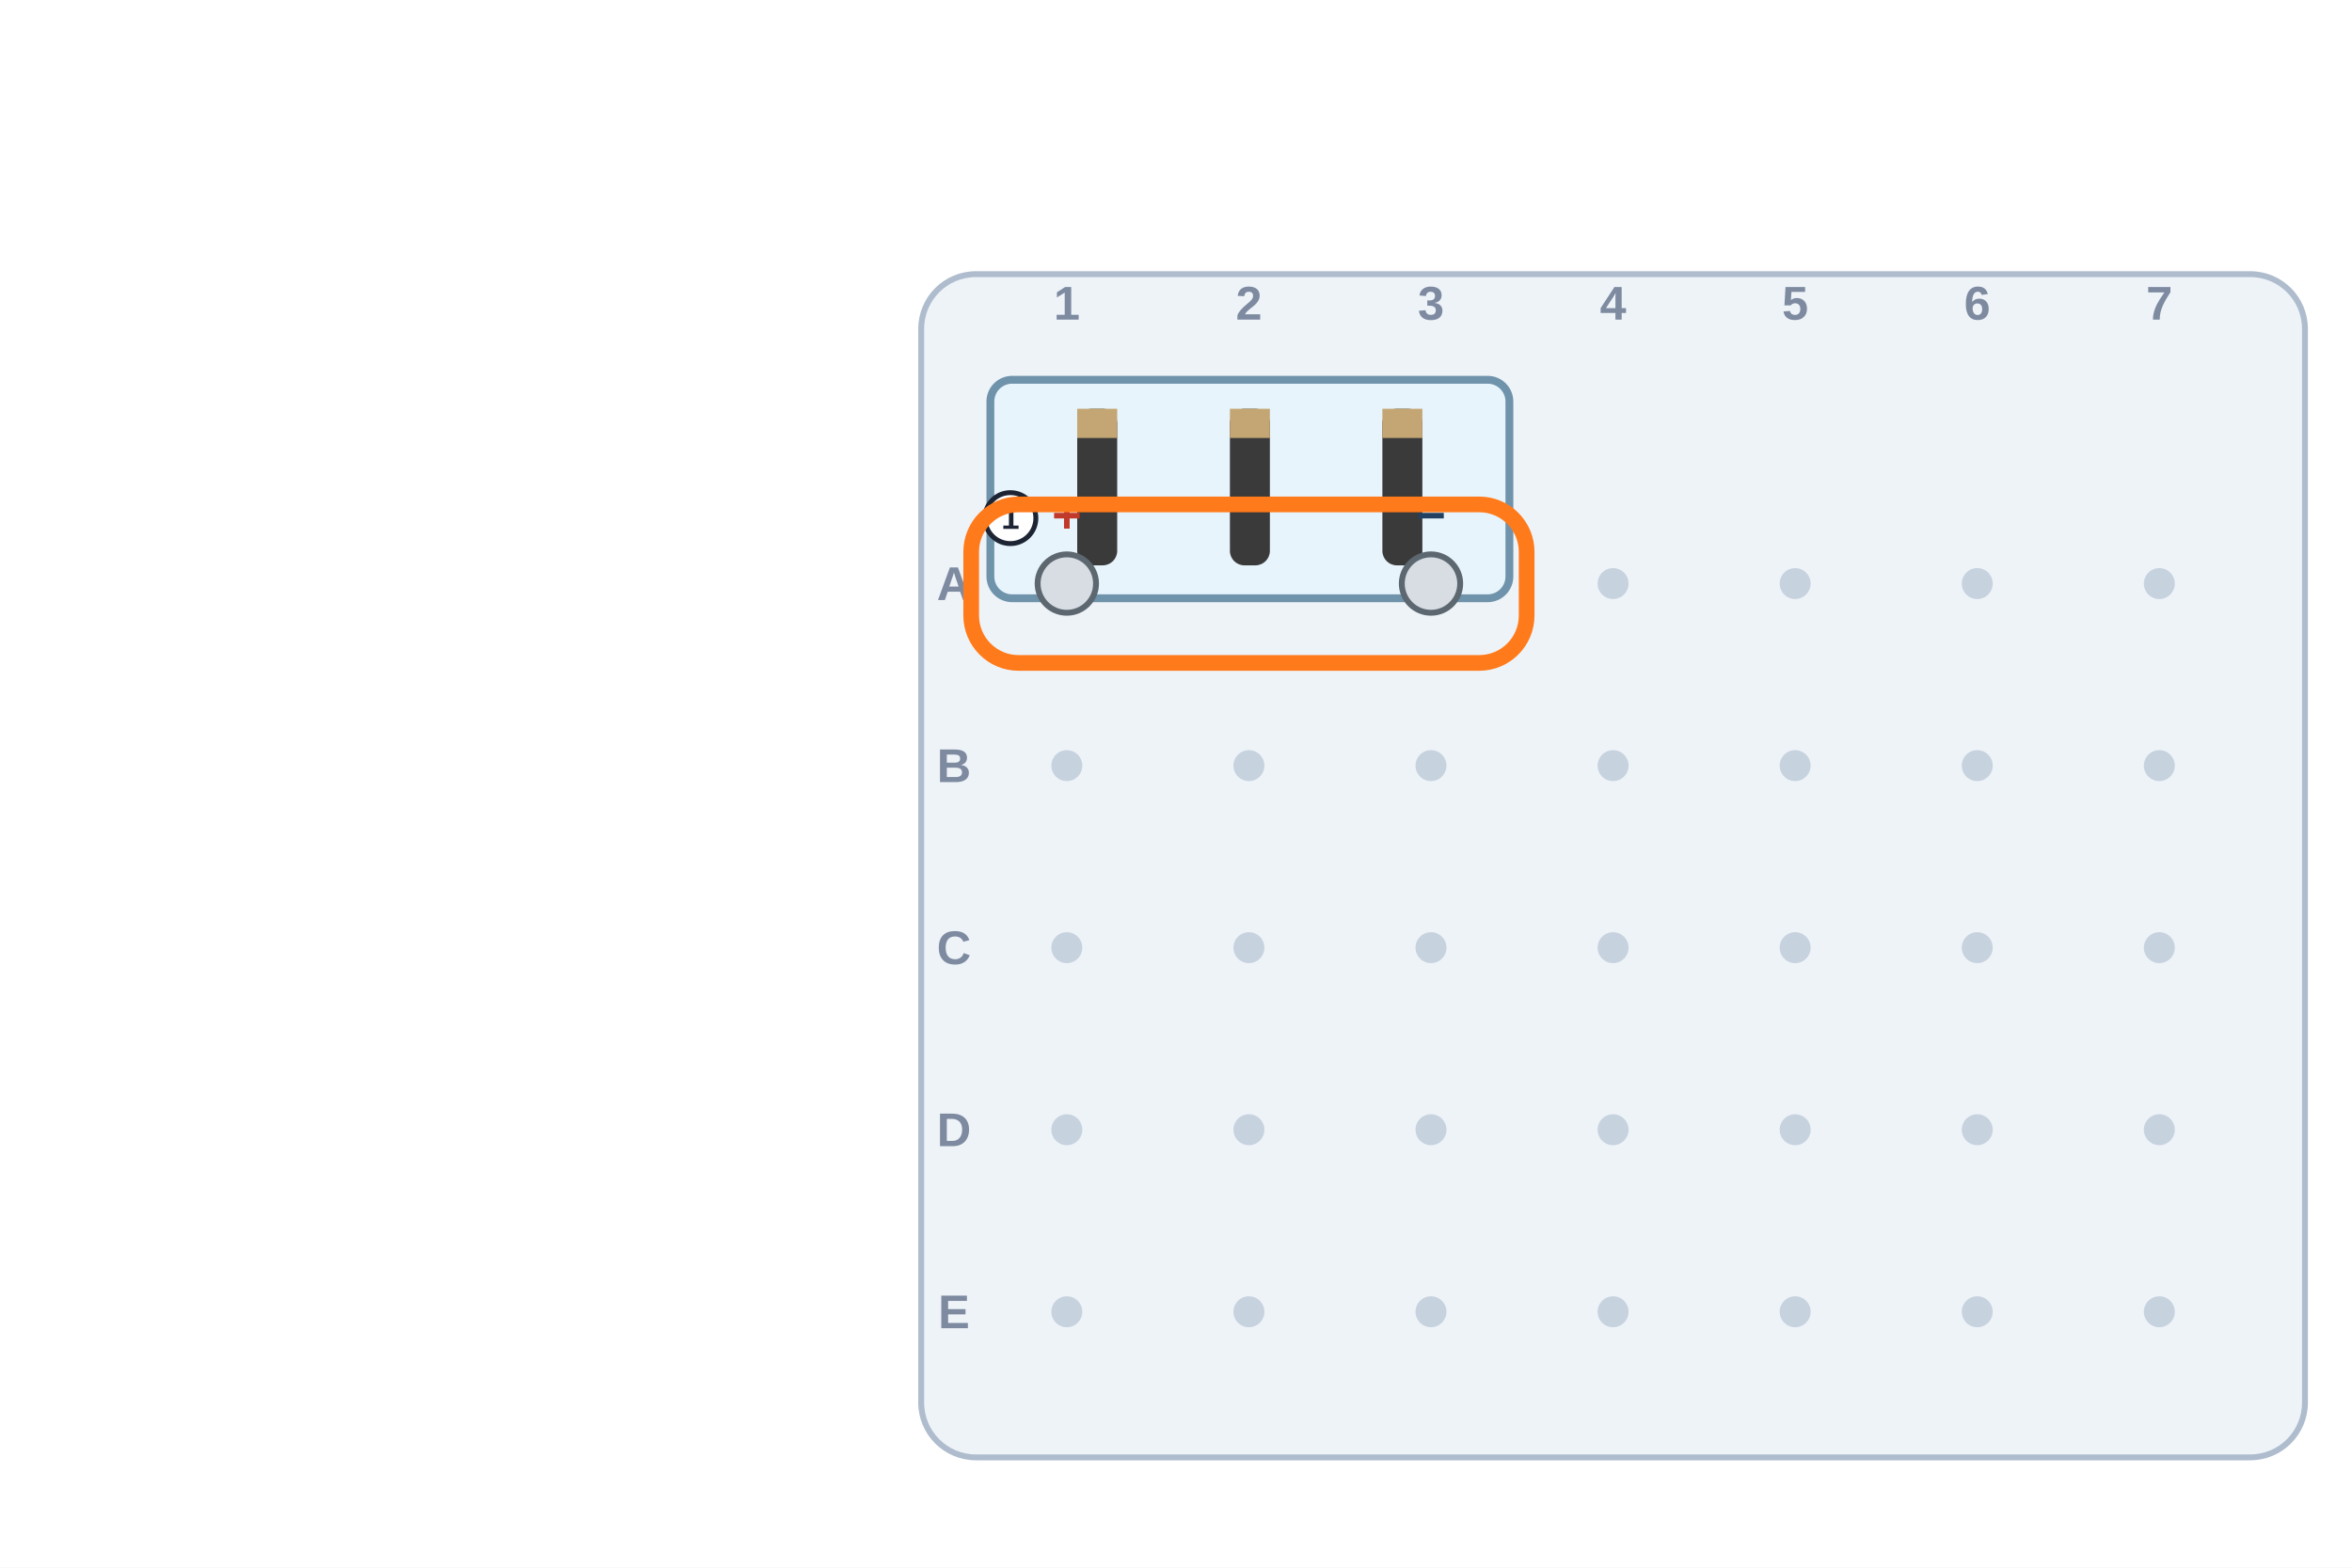
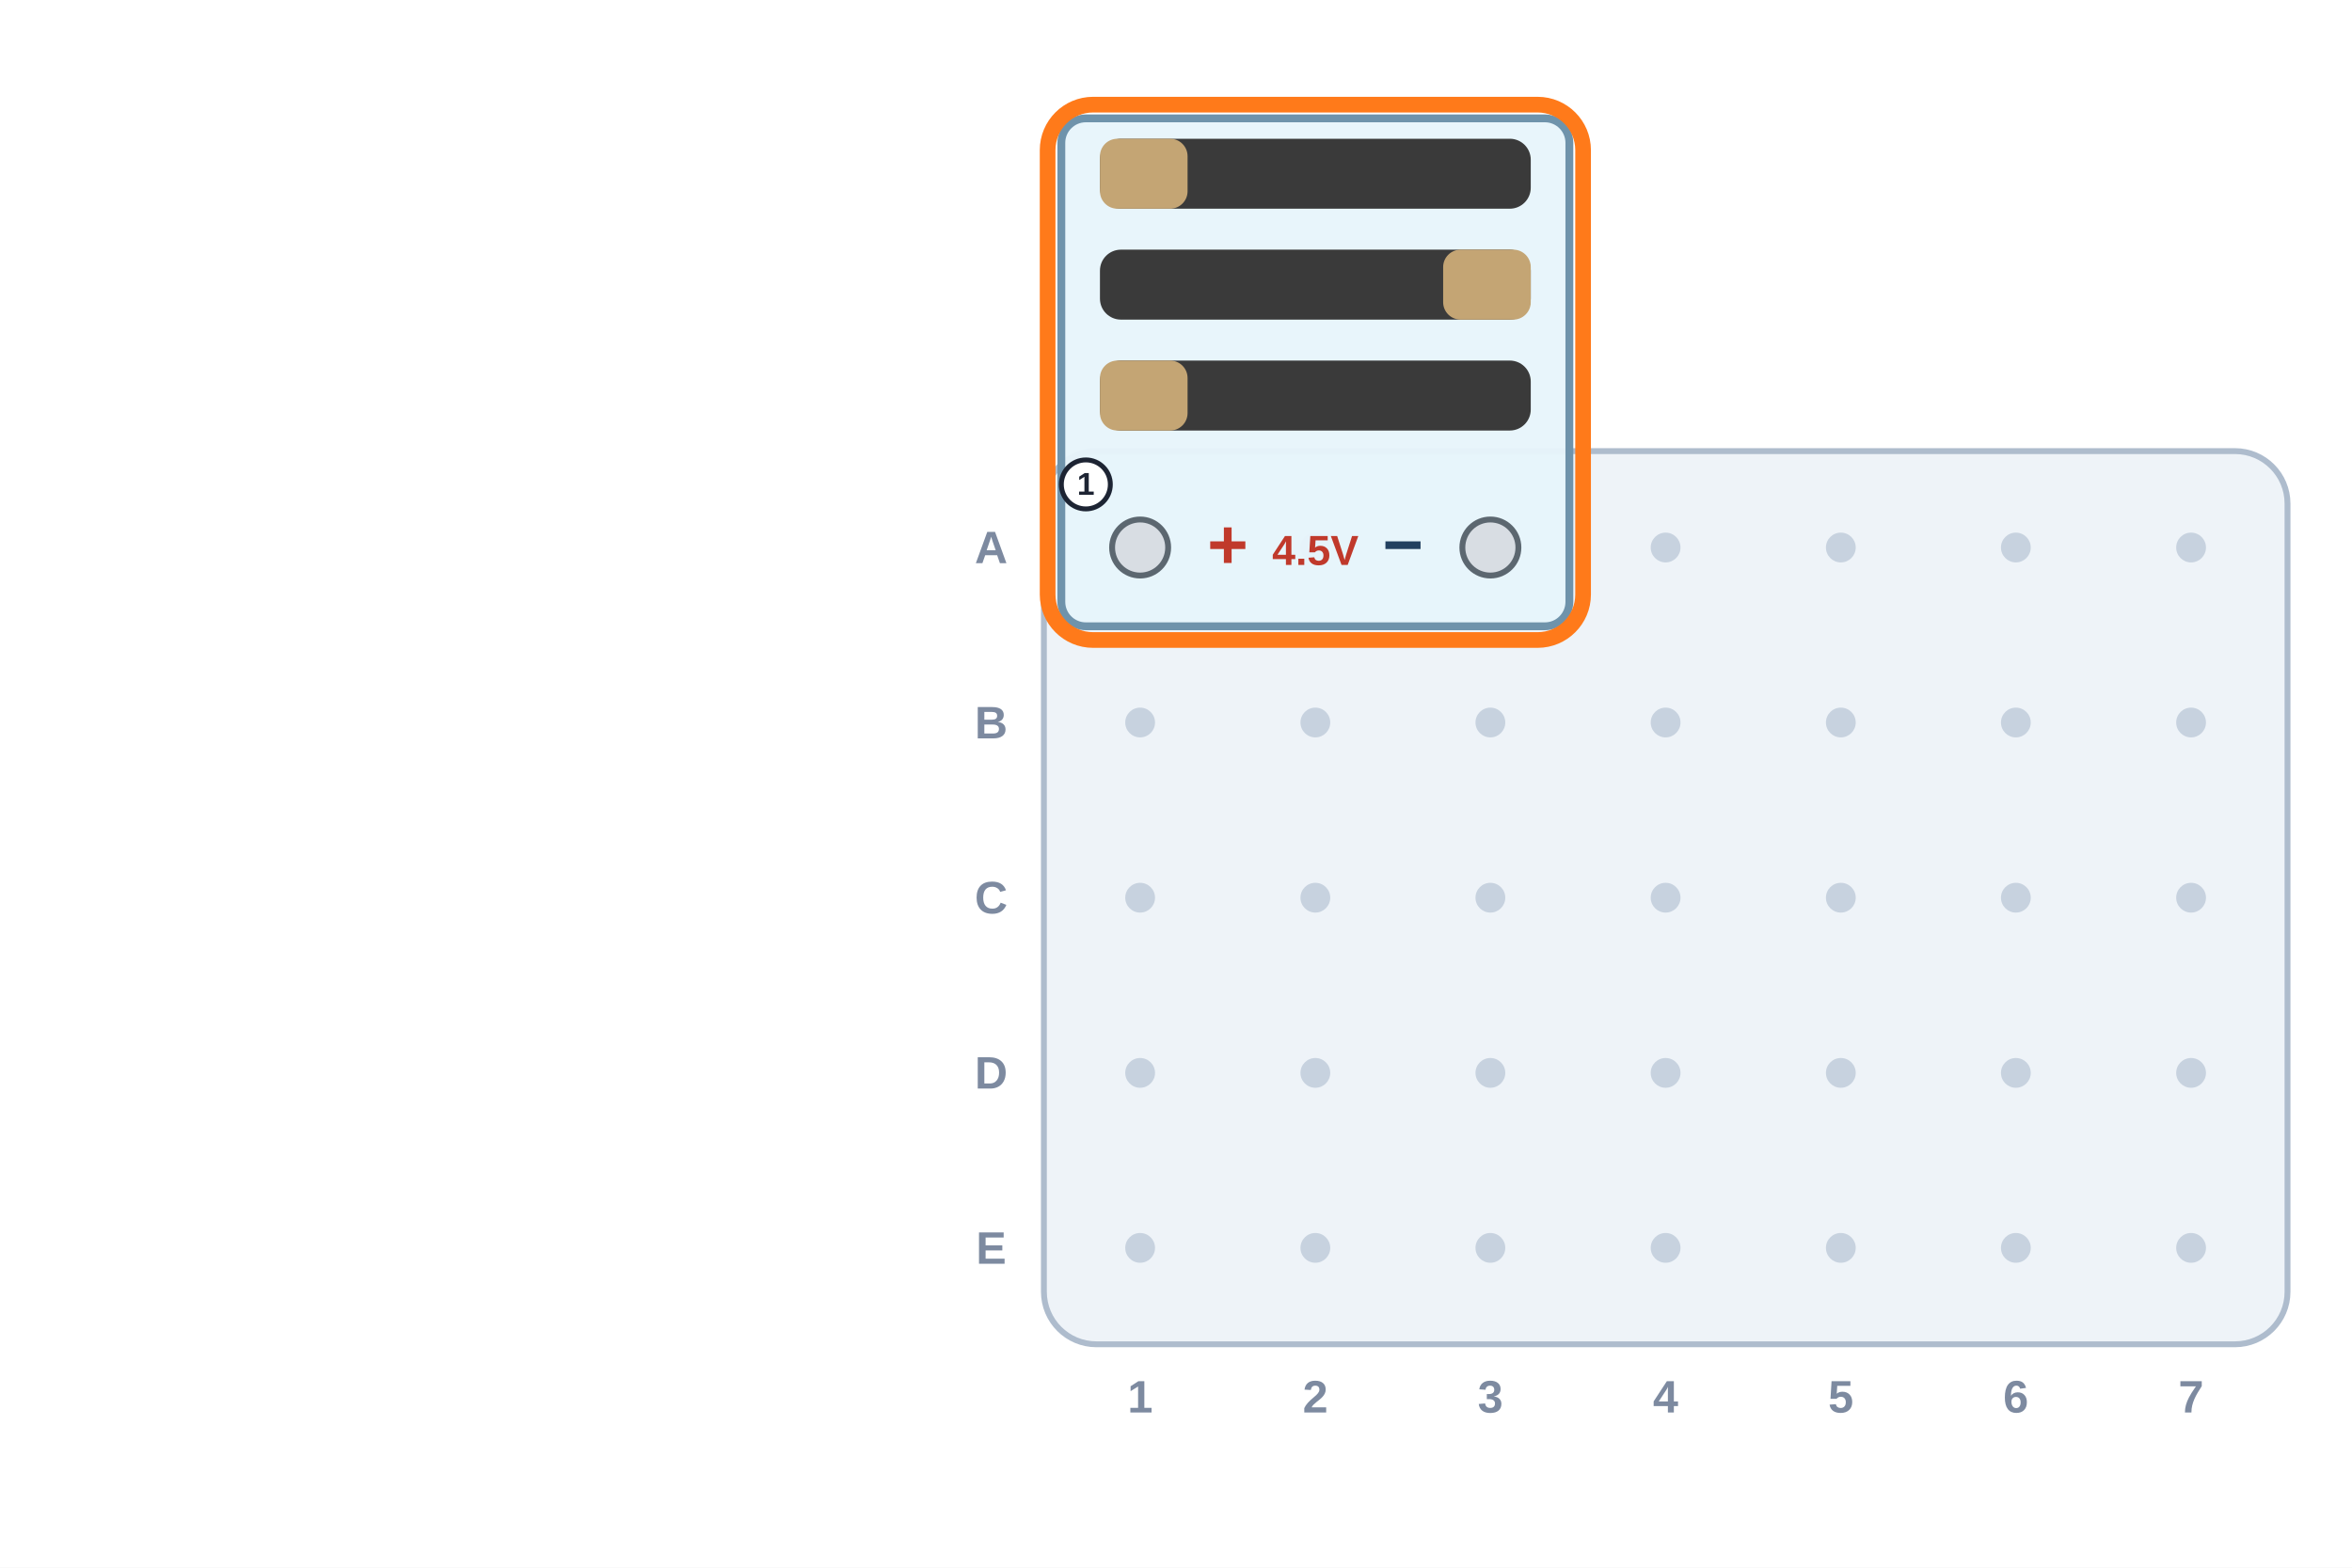
<svg xmlns="http://www.w3.org/2000/svg" width="1200" height="800" viewBox="0 0 1200 800" font-family="'Avenir Next','Trebuchet MS','Helvetica Neue',Arial,sans-serif">
  <rect width="1200" height="800" fill="#ffffff" />
-   <rect x="470.0" y="139.9" width="706.0" height="603.8" rx="27.9" fill="#eef3f8" stroke="#aebccd" stroke-width="3" />
-   <circle cx="544.3" cy="297.8" r="7.9" fill="#c7d2df" />
-   <circle cx="637.2" cy="297.8" r="7.9" fill="#c7d2df" />
-   <circle cx="730.1" cy="297.8" r="7.9" fill="#c7d2df" />
-   <circle cx="823.0" cy="297.8" r="7.9" fill="#c7d2df" />
-   <circle cx="915.9" cy="297.8" r="7.9" fill="#c7d2df" />
-   <circle cx="1008.8" cy="297.8" r="7.9" fill="#c7d2df" />
-   <circle cx="1101.7" cy="297.8" r="7.9" fill="#c7d2df" />
-   <circle cx="544.3" cy="390.7" r="7.9" fill="#c7d2df" />
-   <circle cx="637.2" cy="390.7" r="7.9" fill="#c7d2df" />
-   <circle cx="730.1" cy="390.7" r="7.9" fill="#c7d2df" />
-   <circle cx="823.0" cy="390.7" r="7.9" fill="#c7d2df" />
-   <circle cx="915.9" cy="390.7" r="7.9" fill="#c7d2df" />
-   <circle cx="1008.8" cy="390.7" r="7.9" fill="#c7d2df" />
-   <circle cx="1101.7" cy="390.7" r="7.9" fill="#c7d2df" />
-   <circle cx="544.3" cy="483.6" r="7.9" fill="#c7d2df" />
-   <circle cx="637.2" cy="483.6" r="7.9" fill="#c7d2df" />
-   <circle cx="730.1" cy="483.6" r="7.9" fill="#c7d2df" />
-   <circle cx="823.0" cy="483.6" r="7.9" fill="#c7d2df" />
-   <circle cx="915.9" cy="483.6" r="7.9" fill="#c7d2df" />
-   <circle cx="1008.8" cy="483.6" r="7.9" fill="#c7d2df" />
-   <circle cx="1101.7" cy="483.6" r="7.9" fill="#c7d2df" />
-   <circle cx="544.3" cy="576.5" r="7.9" fill="#c7d2df" />
-   <circle cx="637.2" cy="576.5" r="7.9" fill="#c7d2df" />
-   <circle cx="730.1" cy="576.5" r="7.9" fill="#c7d2df" />
-   <circle cx="823.0" cy="576.5" r="7.9" fill="#c7d2df" />
-   <circle cx="915.9" cy="576.5" r="7.9" fill="#c7d2df" />
-   <circle cx="1008.8" cy="576.5" r="7.9" fill="#c7d2df" />
-   <circle cx="1101.7" cy="576.5" r="7.9" fill="#c7d2df" />
-   <circle cx="544.3" cy="669.4" r="7.9" fill="#c7d2df" />
-   <circle cx="637.2" cy="669.4" r="7.9" fill="#c7d2df" />
-   <circle cx="730.1" cy="669.4" r="7.9" fill="#c7d2df" />
-   <circle cx="823.0" cy="669.4" r="7.9" fill="#c7d2df" />
-   <circle cx="915.9" cy="669.4" r="7.9" fill="#c7d2df" />
-   <circle cx="1008.8" cy="669.4" r="7.9" fill="#c7d2df" />
-   <circle cx="1101.7" cy="669.4" r="7.9" fill="#c7d2df" />
-   <text x="486.7" y="306.2" font-size="24.153" fill="#7d8aa0" font-weight="bold" text-anchor="middle">
-     <tspan x="486.7" dy="0.0">A</tspan>
+   <rect x="532.6" y="230.2" width="634.5" height="455.8" rx="26.8" fill="#eef3f8" stroke="#aebccd" stroke-width="3" data-grid="7x5" />
+   <circle cx="581.7" cy="279.4" r="7.6" fill="#c7d2df" />
+   <circle cx="671.1" cy="279.4" r="7.6" fill="#c7d2df" />
+   <circle cx="760.4" cy="279.4" r="7.6" fill="#c7d2df" />
+   <circle cx="849.8" cy="279.4" r="7.6" fill="#c7d2df" />
+   <circle cx="939.2" cy="279.4" r="7.6" fill="#c7d2df" />
+   <circle cx="1028.5" cy="279.4" r="7.6" fill="#c7d2df" />
+   <circle cx="1117.9" cy="279.4" r="7.6" fill="#c7d2df" />
+   <circle cx="581.7" cy="368.7" r="7.6" fill="#c7d2df" />
+   <circle cx="671.1" cy="368.7" r="7.6" fill="#c7d2df" />
+   <circle cx="760.4" cy="368.7" r="7.6" fill="#c7d2df" />
+   <circle cx="849.8" cy="368.7" r="7.6" fill="#c7d2df" />
+   <circle cx="939.2" cy="368.7" r="7.6" fill="#c7d2df" />
+   <circle cx="1028.5" cy="368.7" r="7.6" fill="#c7d2df" />
+   <circle cx="1117.9" cy="368.7" r="7.6" fill="#c7d2df" />
+   <circle cx="581.7" cy="458.1" r="7.6" fill="#c7d2df" />
+   <circle cx="671.1" cy="458.1" r="7.6" fill="#c7d2df" />
+   <circle cx="760.4" cy="458.1" r="7.6" fill="#c7d2df" />
+   <circle cx="849.8" cy="458.1" r="7.6" fill="#c7d2df" />
+   <circle cx="939.2" cy="458.1" r="7.6" fill="#c7d2df" />
+   <circle cx="1028.5" cy="458.1" r="7.6" fill="#c7d2df" />
+   <circle cx="1117.9" cy="458.1" r="7.6" fill="#c7d2df" />
+   <circle cx="581.7" cy="547.5" r="7.6" fill="#c7d2df" />
+   <circle cx="671.1" cy="547.5" r="7.6" fill="#c7d2df" />
+   <circle cx="760.4" cy="547.5" r="7.6" fill="#c7d2df" />
+   <circle cx="849.8" cy="547.5" r="7.6" fill="#c7d2df" />
+   <circle cx="939.2" cy="547.5" r="7.6" fill="#c7d2df" />
+   <circle cx="1028.5" cy="547.5" r="7.6" fill="#c7d2df" />
+   <circle cx="1117.9" cy="547.5" r="7.6" fill="#c7d2df" />
+   <circle cx="581.7" cy="636.8" r="7.6" fill="#c7d2df" />
+   <circle cx="671.1" cy="636.8" r="7.6" fill="#c7d2df" />
+   <circle cx="760.4" cy="636.8" r="7.6" fill="#c7d2df" />
+   <circle cx="849.8" cy="636.8" r="7.6" fill="#c7d2df" />
+   <circle cx="939.2" cy="636.8" r="7.6" fill="#c7d2df" />
+   <circle cx="1028.5" cy="636.8" r="7.6" fill="#c7d2df" />
+   <circle cx="1117.9" cy="636.8" r="7.6" fill="#c7d2df" />
+   <text x="505.7" y="287.4" font-size="23.235" fill="#7d8aa0" font-weight="bold" text-anchor="middle">
+     <tspan x="505.7" dy="0.0">A</tspan>
  </text>
-   <text x="486.7" y="399.1" font-size="24.153" fill="#7d8aa0" font-weight="bold" text-anchor="middle">
-     <tspan x="486.7" dy="0.0">B</tspan>
+   <text x="505.7" y="376.8" font-size="23.235" fill="#7d8aa0" font-weight="bold" text-anchor="middle">
+     <tspan x="505.7" dy="0.0">B</tspan>
  </text>
-   <text x="486.7" y="492.0" font-size="24.153" fill="#7d8aa0" font-weight="bold" text-anchor="middle">
-     <tspan x="486.7" dy="0.0">C</tspan>
+   <text x="505.7" y="466.1" font-size="23.235" fill="#7d8aa0" font-weight="bold" text-anchor="middle">
+     <tspan x="505.7" dy="0.0">C</tspan>
  </text>
-   <text x="486.7" y="584.9" font-size="24.153" fill="#7d8aa0" font-weight="bold" text-anchor="middle">
-     <tspan x="486.7" dy="0.0">D</tspan>
+   <text x="505.7" y="555.5" font-size="23.235" fill="#7d8aa0" font-weight="bold" text-anchor="middle">
+     <tspan x="505.7" dy="0.0">D</tspan>
  </text>
-   <text x="486.7" y="677.8" font-size="24.153" fill="#7d8aa0" font-weight="bold" text-anchor="middle">
-     <tspan x="486.7" dy="0.0">E</tspan>
+   <text x="505.7" y="644.9" font-size="23.235" fill="#7d8aa0" font-weight="bold" text-anchor="middle">
+     <tspan x="505.7" dy="0.0">E</tspan>
  </text>
-   <text x="544.3" y="163.1" font-size="24.153" fill="#7d8aa0" font-weight="bold" text-anchor="middle">
-     <tspan x="544.3" dy="0.0">1</tspan>
+   <text x="581.7" y="720.8" font-size="23.235" fill="#7d8aa0" font-weight="bold" text-anchor="middle">
+     <tspan x="581.7" dy="0.0">1</tspan>
  </text>
-   <text x="637.2" y="163.1" font-size="24.153" fill="#7d8aa0" font-weight="bold" text-anchor="middle">
-     <tspan x="637.2" dy="0.0">2</tspan>
+   <text x="671.1" y="720.8" font-size="23.235" fill="#7d8aa0" font-weight="bold" text-anchor="middle">
+     <tspan x="671.1" dy="0.0">2</tspan>
  </text>
-   <text x="730.1" y="163.1" font-size="24.153" fill="#7d8aa0" font-weight="bold" text-anchor="middle">
-     <tspan x="730.1" dy="0.0">3</tspan>
+   <text x="760.4" y="720.8" font-size="23.235" fill="#7d8aa0" font-weight="bold" text-anchor="middle">
+     <tspan x="760.4" dy="0.0">3</tspan>
  </text>
-   <text x="823.0" y="163.1" font-size="24.153" fill="#7d8aa0" font-weight="bold" text-anchor="middle">
-     <tspan x="823.0" dy="0.0">4</tspan>
+   <text x="849.8" y="720.8" font-size="23.235" fill="#7d8aa0" font-weight="bold" text-anchor="middle">
+     <tspan x="849.8" dy="0.0">4</tspan>
  </text>
-   <text x="915.9" y="163.1" font-size="24.153" fill="#7d8aa0" font-weight="bold" text-anchor="middle">
-     <tspan x="915.9" dy="0.0">5</tspan>
+   <text x="939.2" y="720.8" font-size="23.235" fill="#7d8aa0" font-weight="bold" text-anchor="middle">
+     <tspan x="939.2" dy="0.0">5</tspan>
  </text>
-   <text x="1008.8" y="163.1" font-size="24.153" fill="#7d8aa0" font-weight="bold" text-anchor="middle">
-     <tspan x="1008.8" dy="0.0">6</tspan>
+   <text x="1028.5" y="720.8" font-size="23.235" fill="#7d8aa0" font-weight="bold" text-anchor="middle">
+     <tspan x="1028.5" dy="0.0">6</tspan>
  </text>
-   <text x="1101.7" y="163.1" font-size="24.153" fill="#7d8aa0" font-weight="bold" text-anchor="middle">
-     <tspan x="1101.7" dy="0.0">7</tspan>
+   <text x="1117.9" y="720.8" font-size="23.235" fill="#7d8aa0" font-weight="bold" text-anchor="middle">
+     <tspan x="1117.9" dy="0.0">7</tspan>
  </text>
-   <g opacity="1">
-     <rect x="505.3" y="193.8" width="264.8" height="111.5" rx="11.1" fill="#e7f4fb" stroke="#6f93ab" stroke-width="4" />
-     <rect x="549.6" y="208.6" width="20.4" height="79.9" rx="7.4" fill="#3a3a3a" />
-     <rect x="549.6" y="208.6" width="20.4" height="14.9" fill="#c4a574" />
-     <rect x="627.5" y="208.6" width="20.4" height="79.9" rx="7.4" fill="#3a3a3a" />
-     <rect x="627.5" y="208.6" width="20.4" height="14.9" fill="#c4a574" />
-     <rect x="705.3" y="208.6" width="20.4" height="79.9" rx="7.4" fill="#3a3a3a" />
-     <rect x="705.3" y="208.6" width="20.4" height="14.9" fill="#c4a574" />
-     <circle cx="544.3" cy="297.8" r="14.9" fill="#d8dde3" stroke="#5c6770" stroke-width="3" />
-     <text x="544.3" y="271.8" font-size="26.011" fill="#c0392b" font-weight="bold" text-anchor="middle">
-       <tspan x="544.3" dy="0.0">+</tspan>
+   <g opacity="1" data-step="2" data-key="B3B" data-want="1A 3A span=3 depth=3" data-drawn="1A 3A span=3 depth=3">
+     <rect x="541.5" y="60.4" width="259.2" height="259.2" rx="12.5" fill="#e7f4fb" fill-opacity="0.96" stroke="#6f93ab" stroke-width="4" />
+     <rect x="561.2" y="70.8" width="219.8" height="35.7" rx="10.7" fill="#3a3a3a" />
+     <rect x="561.2" y="70.8" width="44.7" height="35.7" rx="8.9" fill="#c4a574" />
+     <rect x="561.2" y="127.4" width="219.8" height="35.7" rx="10.7" fill="#3a3a3a" />
+     <rect x="736.3" y="127.4" width="44.7" height="35.7" rx="8.9" fill="#c4a574" />
+     <rect x="561.2" y="184.0" width="219.8" height="35.7" rx="10.7" fill="#3a3a3a" />
+     <rect x="561.2" y="184.0" width="44.7" height="35.7" rx="8.9" fill="#c4a574" />
+     <text x="671.1" y="288.3" font-size="21.448" fill="#c0392b" font-weight="bold" text-anchor="middle">
+       <tspan x="671.1" dy="0.0">4.5V</tspan>
    </text>
-     <circle cx="730.1" cy="297.8" r="14.9" fill="#d8dde3" stroke="#5c6770" stroke-width="3" />
-     <text x="730.1" y="271.8" font-size="26.011" fill="#22405f" font-weight="bold" text-anchor="middle">
-       <tspan x="730.1" dy="0.0">−</tspan>
+     <circle cx="581.7" cy="279.4" r="14.3" fill="#d8dde3" stroke="#5c6770" stroke-width="3" />
+     <text x="626.4" y="290.1" font-size="35.747" fill="#c0392b" font-weight="bold" text-anchor="middle">
+       <tspan x="626.4" dy="0.0">+</tspan>
    </text>
-     <circle cx="515.5" cy="264.4" r="13.0" fill="#fff" stroke="#1d2433" stroke-width="2.5" />
-     <text x="515.5" y="269.9" font-size="16.721" fill="#1d2433" font-weight="bold" text-anchor="middle">
-       <tspan x="515.5" dy="0.0">1</tspan>
+     <circle cx="760.4" cy="279.4" r="14.3" fill="#d8dde3" stroke="#5c6770" stroke-width="3" />
+     <text x="715.8" y="290.1" font-size="35.747" fill="#22405f" font-weight="bold" text-anchor="middle">
+       <tspan x="715.8" dy="0.0">−</tspan>
+     </text>
+     <circle cx="554.0" cy="247.2" r="12.5" fill="#fff" stroke="#1d2433" stroke-width="2.5" />
+     <text x="554.0" y="252.5" font-size="16.086" fill="#1d2433" font-weight="bold" text-anchor="middle">
+       <tspan x="554.0" dy="0.0">1</tspan>
    </text>
  </g>
-   <rect x="495.5" y="257.4" width="283.4" height="80.9" rx="24.2" fill="none" stroke="#ff7a1a" stroke-width="8">
+   <rect x="534.5" y="53.4" width="273.2" height="273.2" rx="23.2" fill="none" stroke="#ff7a1a" stroke-width="8">
    <animate attributeName="stroke-opacity" values="1;0.35;1" dur="1.1s" repeatCount="indefinite" />
  </rect>
</svg>
